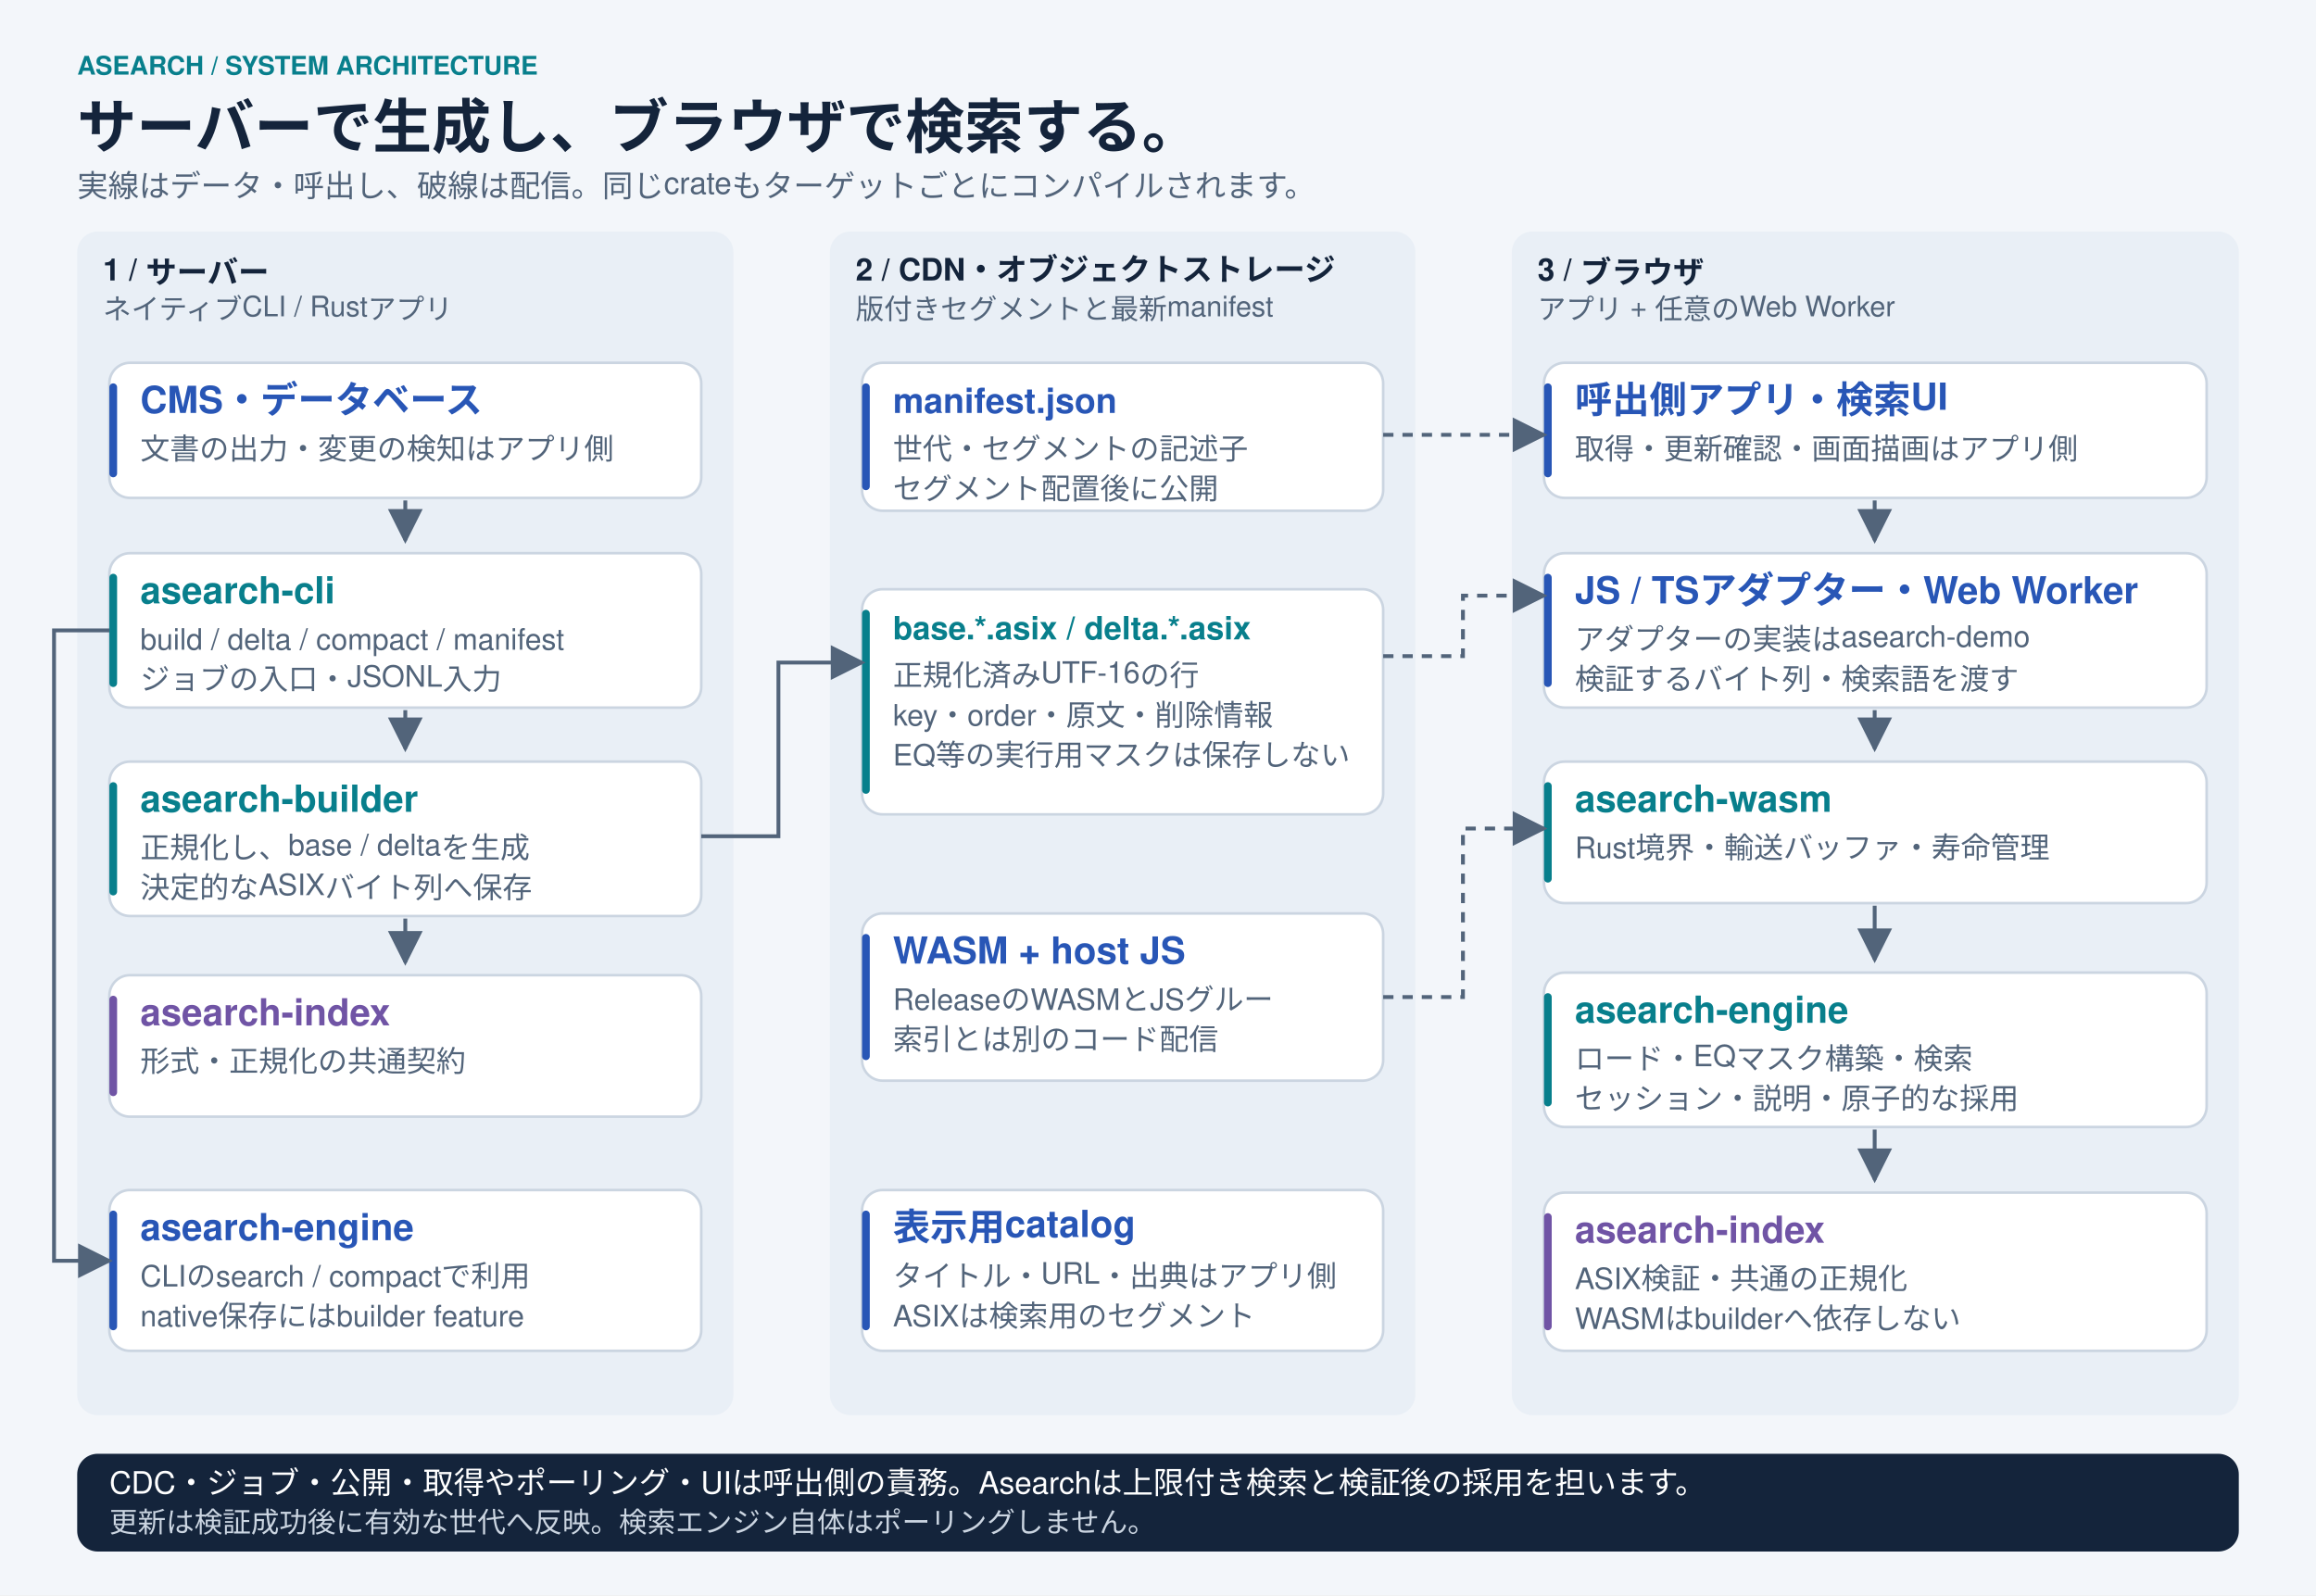
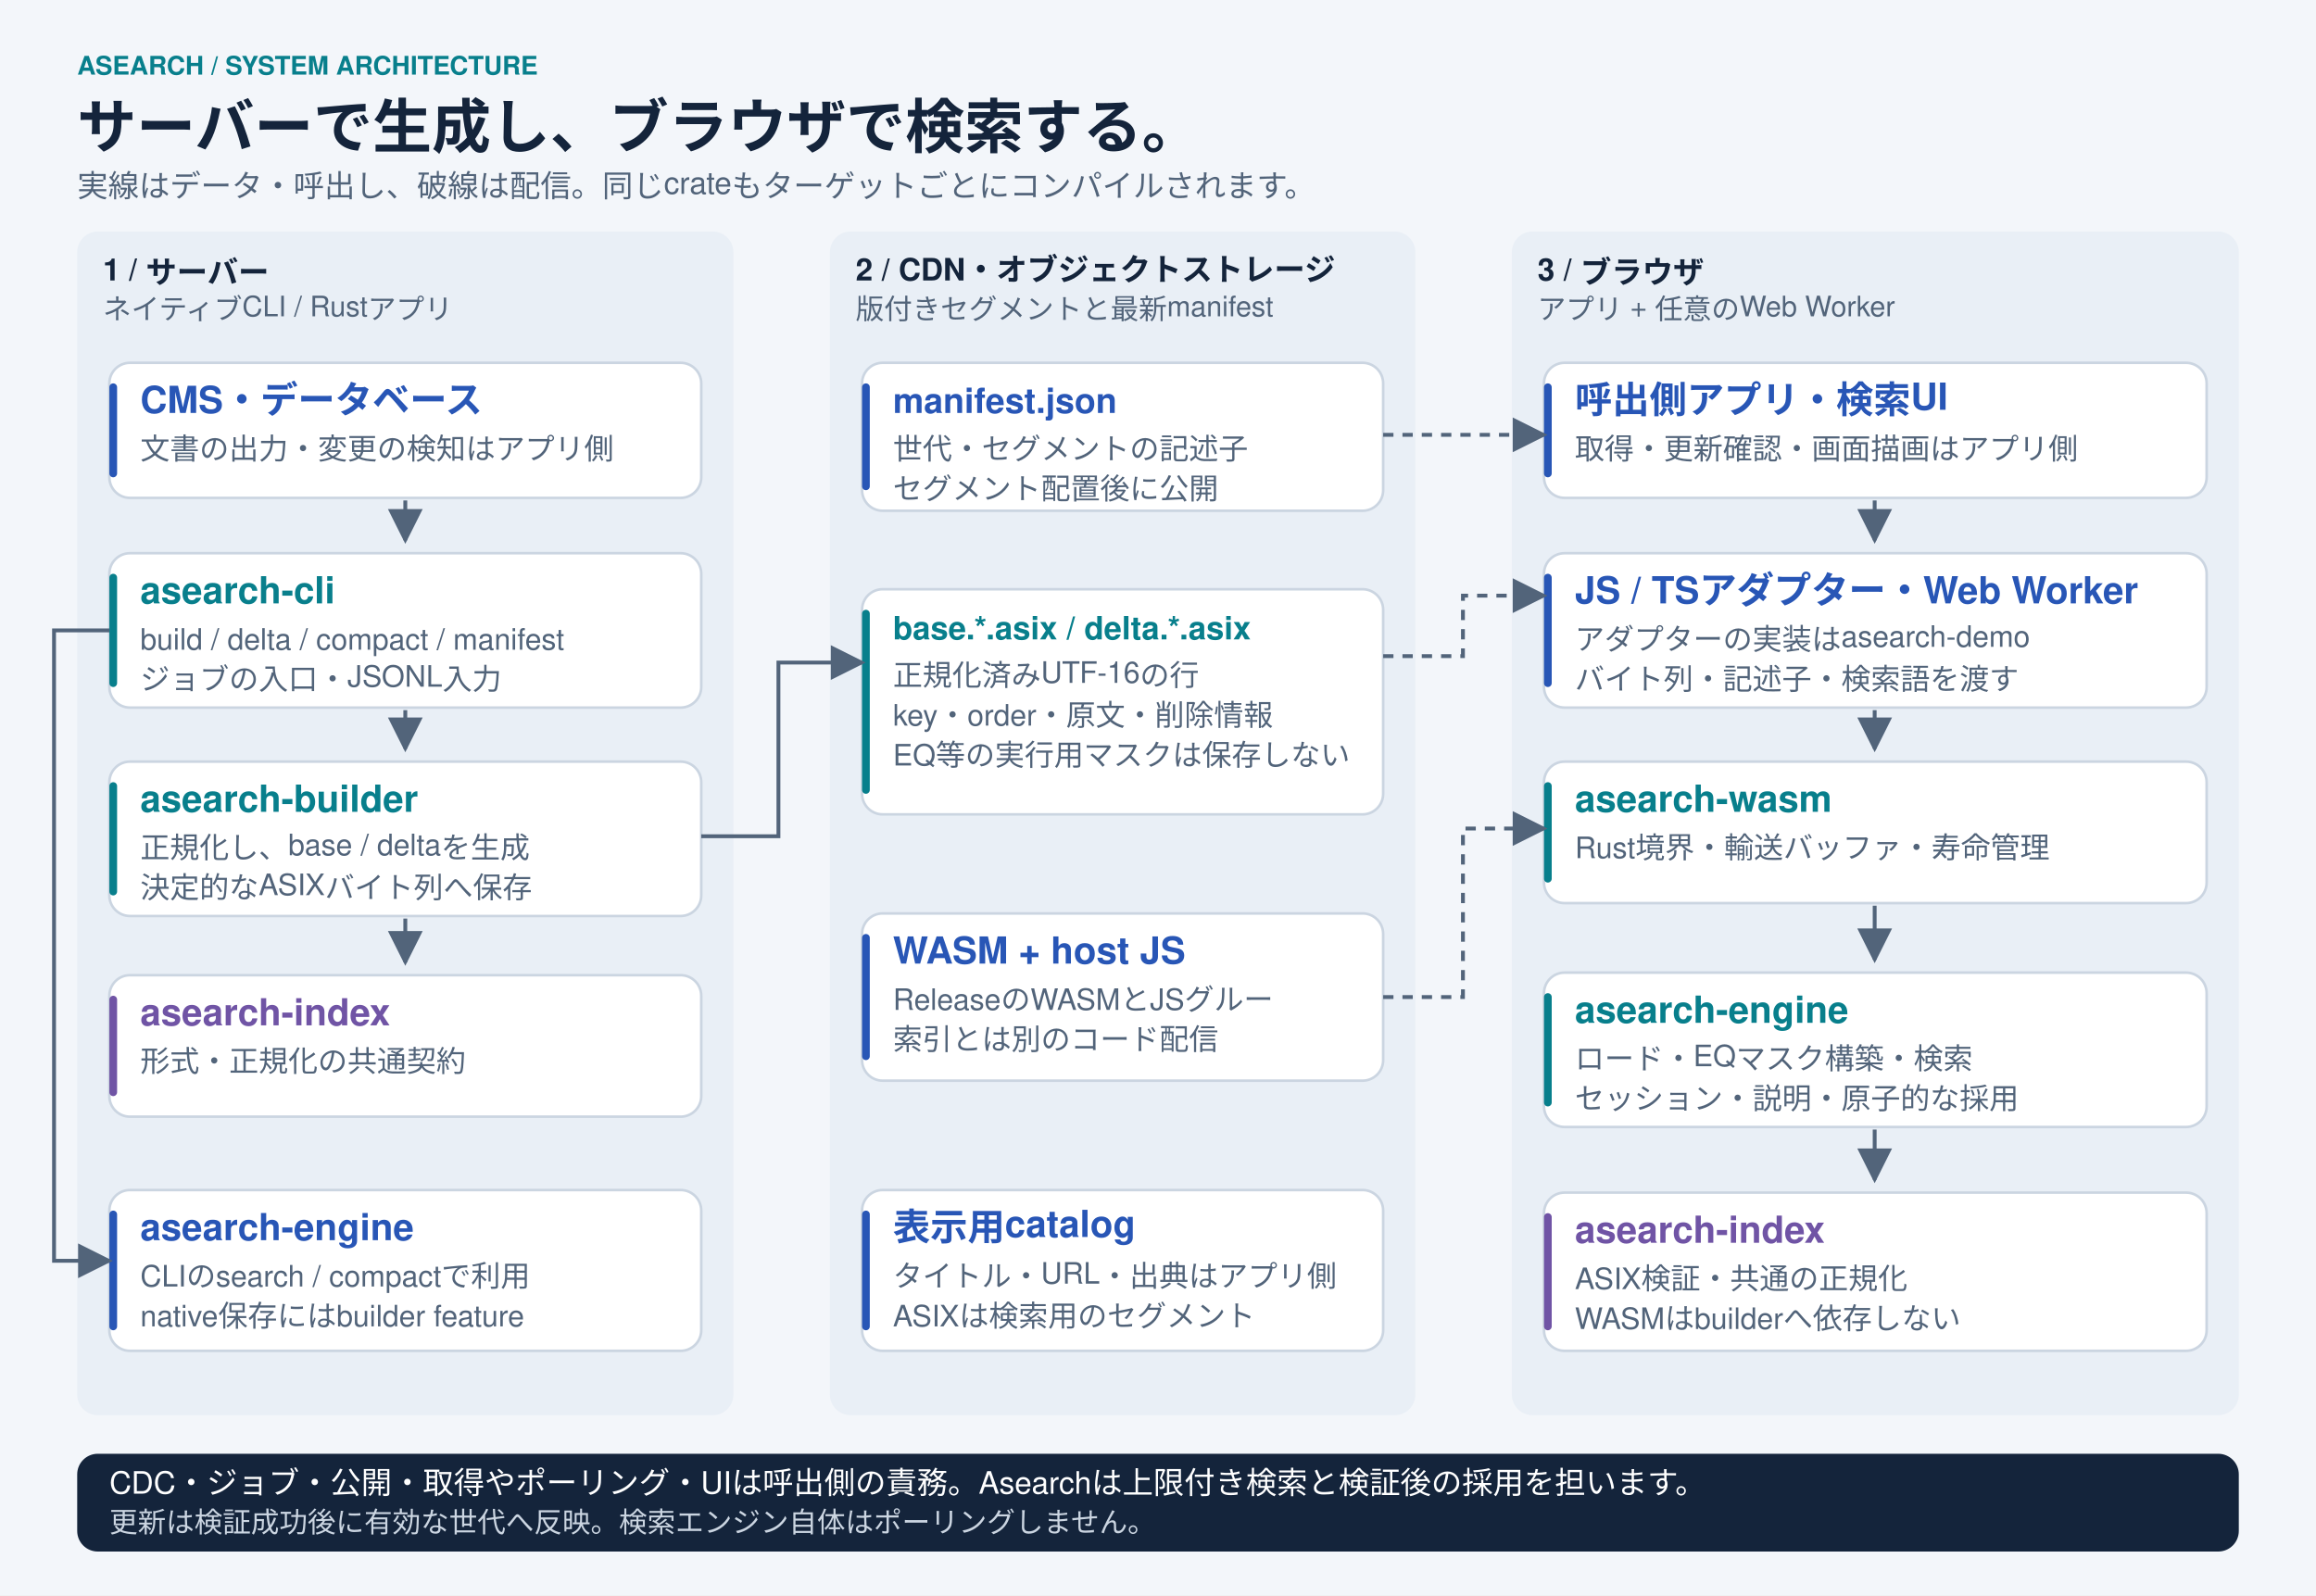
<svg xmlns="http://www.w3.org/2000/svg" width="1800" height="1240" viewBox="0 0 1800 1240" role="img" aria-labelledby="title desc" lang="ja">
  <defs>
    <marker id="arrow" viewBox="0 0 10 10" refX="9" refY="5" markerWidth="9" markerHeight="9" orient="auto-start-reverse">
      <path d="M 0 0 L 10 5 L 0 10 z" fill="#52647A" />
    </marker>
  </defs>
  <rect x="0" y="0" width="1800" height="1240" rx="0" fill="#F3F6FA" />
  <text x="60" y="58" font-family="Helvetica, Arial, &quot;Hiragino Sans&quot;, &quot;Noto Sans CJK JP&quot;, sans-serif" font-size="20" font-weight="700" fill="#087F8C" text-anchor="start">ASEARCH / SYSTEM ARCHITECTURE</text>
  <text x="60" y="115" font-family="Helvetica, Arial, &quot;Hiragino Sans&quot;, &quot;Noto Sans CJK JP&quot;, sans-serif" font-size="46" font-weight="700" fill="#14243B" text-anchor="start">サーバーで生成し、ブラウザで検索する。</text>
  <text x="60" y="153" font-family="Helvetica, Arial, &quot;Hiragino Sans&quot;, &quot;Noto Sans CJK JP&quot;, sans-serif" font-size="24" font-weight="400" fill="#52647A" text-anchor="start">実線はデータ・呼出し、破線は配信。同じcrateもターゲットごとにコンパイルされます。</text>
  <rect x="60" y="180" width="510" height="920" rx="16" fill="#E9EFF6" />
  <text x="80" y="218" font-family="Helvetica, Arial, &quot;Hiragino Sans&quot;, &quot;Noto Sans CJK JP&quot;, sans-serif" font-size="24" font-weight="700" fill="#14243B" text-anchor="start">1 / サーバー</text>
  <text x="80" y="248" font-family="Helvetica, Arial, &quot;Hiragino Sans&quot;, &quot;Noto Sans CJK JP&quot;, sans-serif" font-size="22" font-weight="400" fill="#52647A" text-anchor="start">ネイティブCLI / Rustアプリ</text>
  <rect x="645" y="180" width="455" height="920" rx="16" fill="#E9EFF6" />
  <text x="665" y="218" font-family="Helvetica, Arial, &quot;Hiragino Sans&quot;, &quot;Noto Sans CJK JP&quot;, sans-serif" font-size="24" font-weight="700" fill="#14243B" text-anchor="start">2 / CDN・オブジェクトストレージ</text>
  <text x="665" y="248" font-family="Helvetica, Arial, &quot;Hiragino Sans&quot;, &quot;Noto Sans CJK JP&quot;, sans-serif" font-size="22" font-weight="400" fill="#52647A" text-anchor="start">版付きセグメントと最新manifest</text>
  <rect x="1175" y="180" width="565" height="920" rx="16" fill="#E9EFF6" />
  <text x="1195" y="218" font-family="Helvetica, Arial, &quot;Hiragino Sans&quot;, &quot;Noto Sans CJK JP&quot;, sans-serif" font-size="24" font-weight="700" fill="#14243B" text-anchor="start">3 / ブラウザ</text>
  <text x="1195" y="248" font-family="Helvetica, Arial, &quot;Hiragino Sans&quot;, &quot;Noto Sans CJK JP&quot;, sans-serif" font-size="22" font-weight="400" fill="#52647A" text-anchor="start">アプリ + 任意のWeb Worker</text>
  <rect x="85" y="282" width="460" height="105" rx="16" fill="#FFFFFF" stroke="#CBD5E1" stroke-width="2" />
  <rect x="85" y="298" width="6" height="73" rx="3" fill="#2856B6" />
  <text x="109" y="321" font-family="Helvetica, Arial, &quot;Hiragino Sans&quot;, &quot;Noto Sans CJK JP&quot;, sans-serif" font-size="29" font-weight="700" fill="#2856B6" text-anchor="start">CMS・データベース</text>
  <text x="109" y="357" font-family="Helvetica, Arial, &quot;Hiragino Sans&quot;, &quot;Noto Sans CJK JP&quot;, sans-serif" font-size="23" font-weight="400" fill="#52647A" text-anchor="start">文書の出力・変更の検知はアプリ側</text>
  <path d="M 315 389 L 315 420" fill="none" stroke="#52647A" stroke-width="3" marker-end="url(#arrow)" />
  <rect x="85" y="430" width="460" height="120" rx="16" fill="#FFFFFF" stroke="#CBD5E1" stroke-width="2" />
  <rect x="85" y="446" width="6" height="88" rx="3" fill="#087F8C" />
  <text x="109" y="469" font-family="Helvetica, Arial, &quot;Hiragino Sans&quot;, &quot;Noto Sans CJK JP&quot;, sans-serif" font-size="29" font-weight="700" fill="#087F8C" text-anchor="start">asearch-cli</text>
  <text x="109" y="505" font-family="Helvetica, Arial, &quot;Hiragino Sans&quot;, &quot;Noto Sans CJK JP&quot;, sans-serif" font-size="23" font-weight="400" fill="#52647A" text-anchor="start">build / delta / compact / manifest</text>
  <text x="109" y="536" font-family="Helvetica, Arial, &quot;Hiragino Sans&quot;, &quot;Noto Sans CJK JP&quot;, sans-serif" font-size="23" font-weight="400" fill="#52647A" text-anchor="start">ジョブの入口・JSONL入力</text>
  <path d="M 315 552 L 315 582" fill="none" stroke="#52647A" stroke-width="3" marker-end="url(#arrow)" />
  <rect x="85" y="592" width="460" height="120" rx="16" fill="#FFFFFF" stroke="#CBD5E1" stroke-width="2" />
  <rect x="85" y="608" width="6" height="88" rx="3" fill="#087F8C" />
  <text x="109" y="631" font-family="Helvetica, Arial, &quot;Hiragino Sans&quot;, &quot;Noto Sans CJK JP&quot;, sans-serif" font-size="29" font-weight="700" fill="#087F8C" text-anchor="start">asearch-builder</text>
  <text x="109" y="667" font-family="Helvetica, Arial, &quot;Hiragino Sans&quot;, &quot;Noto Sans CJK JP&quot;, sans-serif" font-size="23" font-weight="400" fill="#52647A" text-anchor="start">正規化し、base / deltaを生成</text>
  <text x="109" y="698" font-family="Helvetica, Arial, &quot;Hiragino Sans&quot;, &quot;Noto Sans CJK JP&quot;, sans-serif" font-size="23" font-weight="400" fill="#52647A" text-anchor="start">決定的なASIXバイト列へ保存</text>
  <path d="M 315 714 L 315 748" fill="none" stroke="#52647A" stroke-width="3" marker-end="url(#arrow)" />
  <rect x="85" y="758" width="460" height="110" rx="16" fill="#FFFFFF" stroke="#CBD5E1" stroke-width="2" />
  <rect x="85" y="774" width="6" height="78" rx="3" fill="#7054A5" />
  <text x="109" y="797" font-family="Helvetica, Arial, &quot;Hiragino Sans&quot;, &quot;Noto Sans CJK JP&quot;, sans-serif" font-size="29" font-weight="700" fill="#7054A5" text-anchor="start">asearch-index</text>
  <text x="109" y="833" font-family="Helvetica, Arial, &quot;Hiragino Sans&quot;, &quot;Noto Sans CJK JP&quot;, sans-serif" font-size="23" font-weight="400" fill="#52647A" text-anchor="start">形式・正規化の共通契約</text>
  <rect x="85" y="925" width="460" height="125" rx="16" fill="#FFFFFF" stroke="#CBD5E1" stroke-width="2" />
  <rect x="85" y="941" width="6" height="93" rx="3" fill="#2856B6" />
  <text x="109" y="964" font-family="Helvetica, Arial, &quot;Hiragino Sans&quot;, &quot;Noto Sans CJK JP&quot;, sans-serif" font-size="29" font-weight="700" fill="#2856B6" text-anchor="start">asearch-engine</text>
  <text x="109" y="1000" font-family="Helvetica, Arial, &quot;Hiragino Sans&quot;, &quot;Noto Sans CJK JP&quot;, sans-serif" font-size="23" font-weight="400" fill="#52647A" text-anchor="start">CLIのsearch / compactで利用</text>
  <text x="109" y="1031" font-family="Helvetica, Arial, &quot;Hiragino Sans&quot;, &quot;Noto Sans CJK JP&quot;, sans-serif" font-size="23" font-weight="400" fill="#52647A" text-anchor="start">native保存にはbuilder feature</text>
  <rect x="670" y="282" width="405" height="115" rx="16" fill="#FFFFFF" stroke="#CBD5E1" stroke-width="2" />
  <rect x="670" y="298" width="6" height="83" rx="3" fill="#2856B6" />
  <text x="694" y="321" font-family="Helvetica, Arial, &quot;Hiragino Sans&quot;, &quot;Noto Sans CJK JP&quot;, sans-serif" font-size="27" font-weight="700" fill="#2856B6" text-anchor="start">manifest.json</text>
  <text x="694" y="357" font-family="Helvetica, Arial, &quot;Hiragino Sans&quot;, &quot;Noto Sans CJK JP&quot;, sans-serif" font-size="23" font-weight="400" fill="#52647A" text-anchor="start">世代・セグメントの記述子</text>
  <text x="694" y="388" font-family="Helvetica, Arial, &quot;Hiragino Sans&quot;, &quot;Noto Sans CJK JP&quot;, sans-serif" font-size="23" font-weight="400" fill="#52647A" text-anchor="start">セグメント配置後に公開</text>
  <rect x="670" y="458" width="405" height="175" rx="16" fill="#FFFFFF" stroke="#CBD5E1" stroke-width="2" />
  <rect x="670" y="474" width="6" height="143" rx="3" fill="#087F8C" />
  <text x="694" y="497" font-family="Helvetica, Arial, &quot;Hiragino Sans&quot;, &quot;Noto Sans CJK JP&quot;, sans-serif" font-size="25" font-weight="700" fill="#087F8C" text-anchor="start">base.*.asix / delta.*.asix</text>
  <text x="694" y="533" font-family="Helvetica, Arial, &quot;Hiragino Sans&quot;, &quot;Noto Sans CJK JP&quot;, sans-serif" font-size="23" font-weight="400" fill="#52647A" text-anchor="start">正規化済みUTF-16の行</text>
  <text x="694" y="564" font-family="Helvetica, Arial, &quot;Hiragino Sans&quot;, &quot;Noto Sans CJK JP&quot;, sans-serif" font-size="23" font-weight="400" fill="#52647A" text-anchor="start">key・order・原文・削除情報</text>
  <text x="694" y="595" font-family="Helvetica, Arial, &quot;Hiragino Sans&quot;, &quot;Noto Sans CJK JP&quot;, sans-serif" font-size="23" font-weight="400" fill="#52647A" text-anchor="start">EQ等の実行用マスクは保存しない</text>
  <rect x="670" y="710" width="405" height="130" rx="16" fill="#FFFFFF" stroke="#CBD5E1" stroke-width="2" />
  <rect x="670" y="726" width="6" height="98" rx="3" fill="#2856B6" />
  <text x="694" y="749" font-family="Helvetica, Arial, &quot;Hiragino Sans&quot;, &quot;Noto Sans CJK JP&quot;, sans-serif" font-size="29" font-weight="700" fill="#2856B6" text-anchor="start">WASM + host JS</text>
  <text x="694" y="785" font-family="Helvetica, Arial, &quot;Hiragino Sans&quot;, &quot;Noto Sans CJK JP&quot;, sans-serif" font-size="23" font-weight="400" fill="#52647A" text-anchor="start">ReleaseのWASMとJSグルー</text>
  <text x="694" y="816" font-family="Helvetica, Arial, &quot;Hiragino Sans&quot;, &quot;Noto Sans CJK JP&quot;, sans-serif" font-size="23" font-weight="400" fill="#52647A" text-anchor="start">索引とは別のコード配信</text>
  <rect x="670" y="925" width="405" height="125" rx="16" fill="#FFFFFF" stroke="#CBD5E1" stroke-width="2" />
  <rect x="670" y="941" width="6" height="93" rx="3" fill="#2856B6" />
  <text x="694" y="964" font-family="Helvetica, Arial, &quot;Hiragino Sans&quot;, &quot;Noto Sans CJK JP&quot;, sans-serif" font-size="29" font-weight="700" fill="#2856B6" text-anchor="start">表示用catalog</text>
  <text x="694" y="1000" font-family="Helvetica, Arial, &quot;Hiragino Sans&quot;, &quot;Noto Sans CJK JP&quot;, sans-serif" font-size="23" font-weight="400" fill="#52647A" text-anchor="start">タイトル・URL・出典はアプリ側</text>
  <text x="694" y="1031" font-family="Helvetica, Arial, &quot;Hiragino Sans&quot;, &quot;Noto Sans CJK JP&quot;, sans-serif" font-size="23" font-weight="400" fill="#52647A" text-anchor="start">ASIXは検索用のセグメント</text>
  <rect x="1200" y="282" width="515" height="105" rx="16" fill="#FFFFFF" stroke="#CBD5E1" stroke-width="2" />
  <rect x="1200" y="298" width="6" height="73" rx="3" fill="#2856B6" />
  <text x="1224" y="321" font-family="Helvetica, Arial, &quot;Hiragino Sans&quot;, &quot;Noto Sans CJK JP&quot;, sans-serif" font-size="29" font-weight="700" fill="#2856B6" text-anchor="start">呼出側アプリ・検索UI</text>
  <text x="1224" y="357" font-family="Helvetica, Arial, &quot;Hiragino Sans&quot;, &quot;Noto Sans CJK JP&quot;, sans-serif" font-size="23" font-weight="400" fill="#52647A" text-anchor="start">取得・更新確認・画面描画はアプリ側</text>
  <path d="M 1457 389 L 1457 420" fill="none" stroke="#52647A" stroke-width="3" marker-end="url(#arrow)" />
  <rect x="1200" y="430" width="515" height="120" rx="16" fill="#FFFFFF" stroke="#CBD5E1" stroke-width="2" />
  <rect x="1200" y="446" width="6" height="88" rx="3" fill="#2856B6" />
  <text x="1224" y="469" font-family="Helvetica, Arial, &quot;Hiragino Sans&quot;, &quot;Noto Sans CJK JP&quot;, sans-serif" font-size="29" font-weight="700" fill="#2856B6" text-anchor="start">JS / TSアダプター・Web Worker</text>
  <text x="1224" y="505" font-family="Helvetica, Arial, &quot;Hiragino Sans&quot;, &quot;Noto Sans CJK JP&quot;, sans-serif" font-size="23" font-weight="400" fill="#52647A" text-anchor="start">アダプターの実装はasearch-demo</text>
-   <text x="1224" y="536" font-family="Helvetica, Arial, &quot;Hiragino Sans&quot;, &quot;Noto Sans CJK JP&quot;, sans-serif" font-size="23" font-weight="400" fill="#52647A" text-anchor="start">検証するバイト列・検索語を渡す</text>
+   <text x="1224" y="536" font-family="Helvetica, Arial, &quot;Hiragino Sans&quot;, &quot;Noto Sans CJK JP&quot;, sans-serif" font-size="23" font-weight="400" fill="#52647A" text-anchor="start">バイト列・記述子・検索語を渡す</text>
  <path d="M 1457 552 L 1457 582" fill="none" stroke="#52647A" stroke-width="3" marker-end="url(#arrow)" />
  <rect x="1200" y="592" width="515" height="110" rx="16" fill="#FFFFFF" stroke="#CBD5E1" stroke-width="2" />
  <rect x="1200" y="608" width="6" height="78" rx="3" fill="#087F8C" />
  <text x="1224" y="631" font-family="Helvetica, Arial, &quot;Hiragino Sans&quot;, &quot;Noto Sans CJK JP&quot;, sans-serif" font-size="29" font-weight="700" fill="#087F8C" text-anchor="start">asearch-wasm</text>
  <text x="1224" y="667" font-family="Helvetica, Arial, &quot;Hiragino Sans&quot;, &quot;Noto Sans CJK JP&quot;, sans-serif" font-size="23" font-weight="400" fill="#52647A" text-anchor="start">Rust境界・輸送バッファ・寿命管理</text>
  <path d="M 1457 704 L 1457 746" fill="none" stroke="#52647A" stroke-width="3" marker-end="url(#arrow)" />
  <rect x="1200" y="756" width="515" height="120" rx="16" fill="#FFFFFF" stroke="#CBD5E1" stroke-width="2" />
  <rect x="1200" y="772" width="6" height="88" rx="3" fill="#087F8C" />
  <text x="1224" y="795" font-family="Helvetica, Arial, &quot;Hiragino Sans&quot;, &quot;Noto Sans CJK JP&quot;, sans-serif" font-size="29" font-weight="700" fill="#087F8C" text-anchor="start">asearch-engine</text>
  <text x="1224" y="831" font-family="Helvetica, Arial, &quot;Hiragino Sans&quot;, &quot;Noto Sans CJK JP&quot;, sans-serif" font-size="23" font-weight="400" fill="#52647A" text-anchor="start">ロード・EQマスク構築・検索</text>
  <text x="1224" y="862" font-family="Helvetica, Arial, &quot;Hiragino Sans&quot;, &quot;Noto Sans CJK JP&quot;, sans-serif" font-size="23" font-weight="400" fill="#52647A" text-anchor="start">セッション・説明・原子的な採用</text>
  <path d="M 1457 878 L 1457 917" fill="none" stroke="#52647A" stroke-width="3" marker-end="url(#arrow)" />
  <rect x="1200" y="927" width="515" height="123" rx="16" fill="#FFFFFF" stroke="#CBD5E1" stroke-width="2" />
  <rect x="1200" y="943" width="6" height="91" rx="3" fill="#7054A5" />
  <text x="1224" y="966" font-family="Helvetica, Arial, &quot;Hiragino Sans&quot;, &quot;Noto Sans CJK JP&quot;, sans-serif" font-size="29" font-weight="700" fill="#7054A5" text-anchor="start">asearch-index</text>
  <text x="1224" y="1002" font-family="Helvetica, Arial, &quot;Hiragino Sans&quot;, &quot;Noto Sans CJK JP&quot;, sans-serif" font-size="23" font-weight="400" fill="#52647A" text-anchor="start">ASIX検証・共通の正規化</text>
  <text x="1224" y="1033" font-family="Helvetica, Arial, &quot;Hiragino Sans&quot;, &quot;Noto Sans CJK JP&quot;, sans-serif" font-size="23" font-weight="400" fill="#52647A" text-anchor="start">WASMはbuilderへ依存しない</text>
  <path d="M 85 490 L 42 490 L 42 980 L 85 980" fill="none" stroke="#52647A" stroke-width="3" marker-end="url(#arrow)" />
  <path d="M 545 650 L 605 650 L 605 515 L 670 515" fill="none" stroke="#52647A" stroke-width="3" marker-end="url(#arrow)" />
  <path d="M 1075 338 L 1200 338" fill="none" stroke="#52647A" stroke-width="3" marker-end="url(#arrow)" stroke-dasharray="8 7" />
  <path d="M 1075 510 L 1137 510 L 1137 463 L 1200 463" fill="none" stroke="#52647A" stroke-width="3" marker-end="url(#arrow)" stroke-dasharray="8 7" />
  <path d="M 1075 775 L 1137 775 L 1137 644 L 1200 644" fill="none" stroke="#52647A" stroke-width="3" marker-end="url(#arrow)" stroke-dasharray="8 7" />
  <rect x="60" y="1130" width="1680" height="76" rx="16" fill="#14243B" />
  <text x="85" y="1161" font-family="Helvetica, Arial, &quot;Hiragino Sans&quot;, &quot;Noto Sans CJK JP&quot;, sans-serif" font-size="24" font-weight="400" fill="#FFFFFF" text-anchor="start">CDC・ジョブ・公開・取得やポーリング・UIは呼出側の責務。Asearchは上限付き検索と検証後の採用を担います。</text>
  <text x="85" y="1191" font-family="Helvetica, Arial, &quot;Hiragino Sans&quot;, &quot;Noto Sans CJK JP&quot;, sans-serif" font-size="22" font-weight="400" fill="#CBD5E1" text-anchor="start">更新は検証成功後に有効な世代へ反映。検索エンジン自体はポーリングしません。</text>
</svg>
